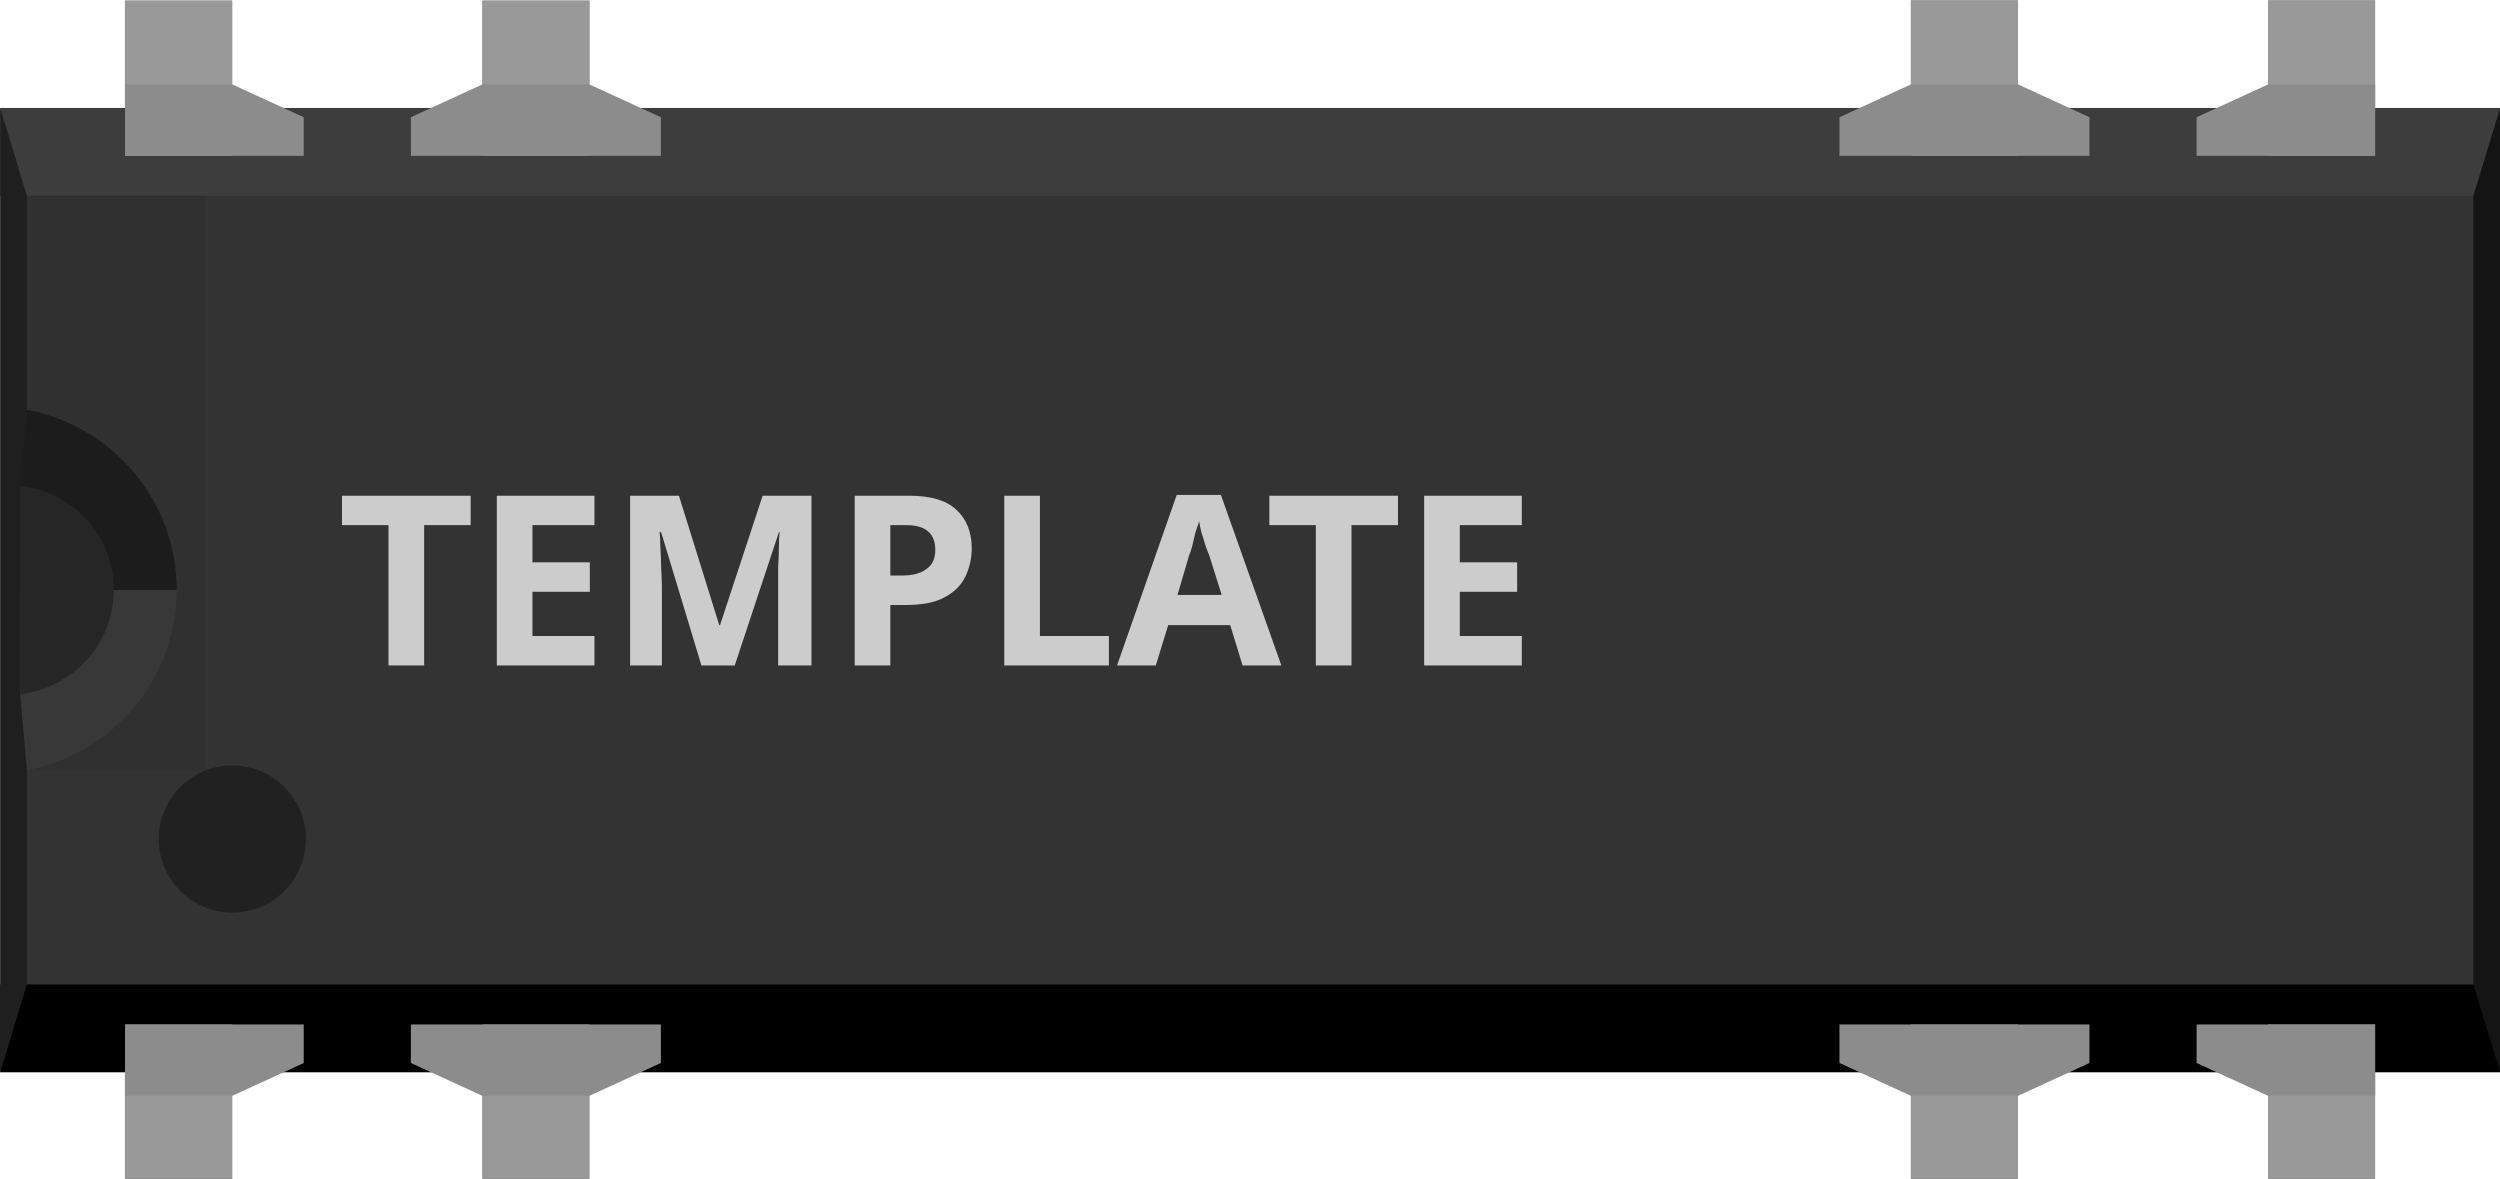
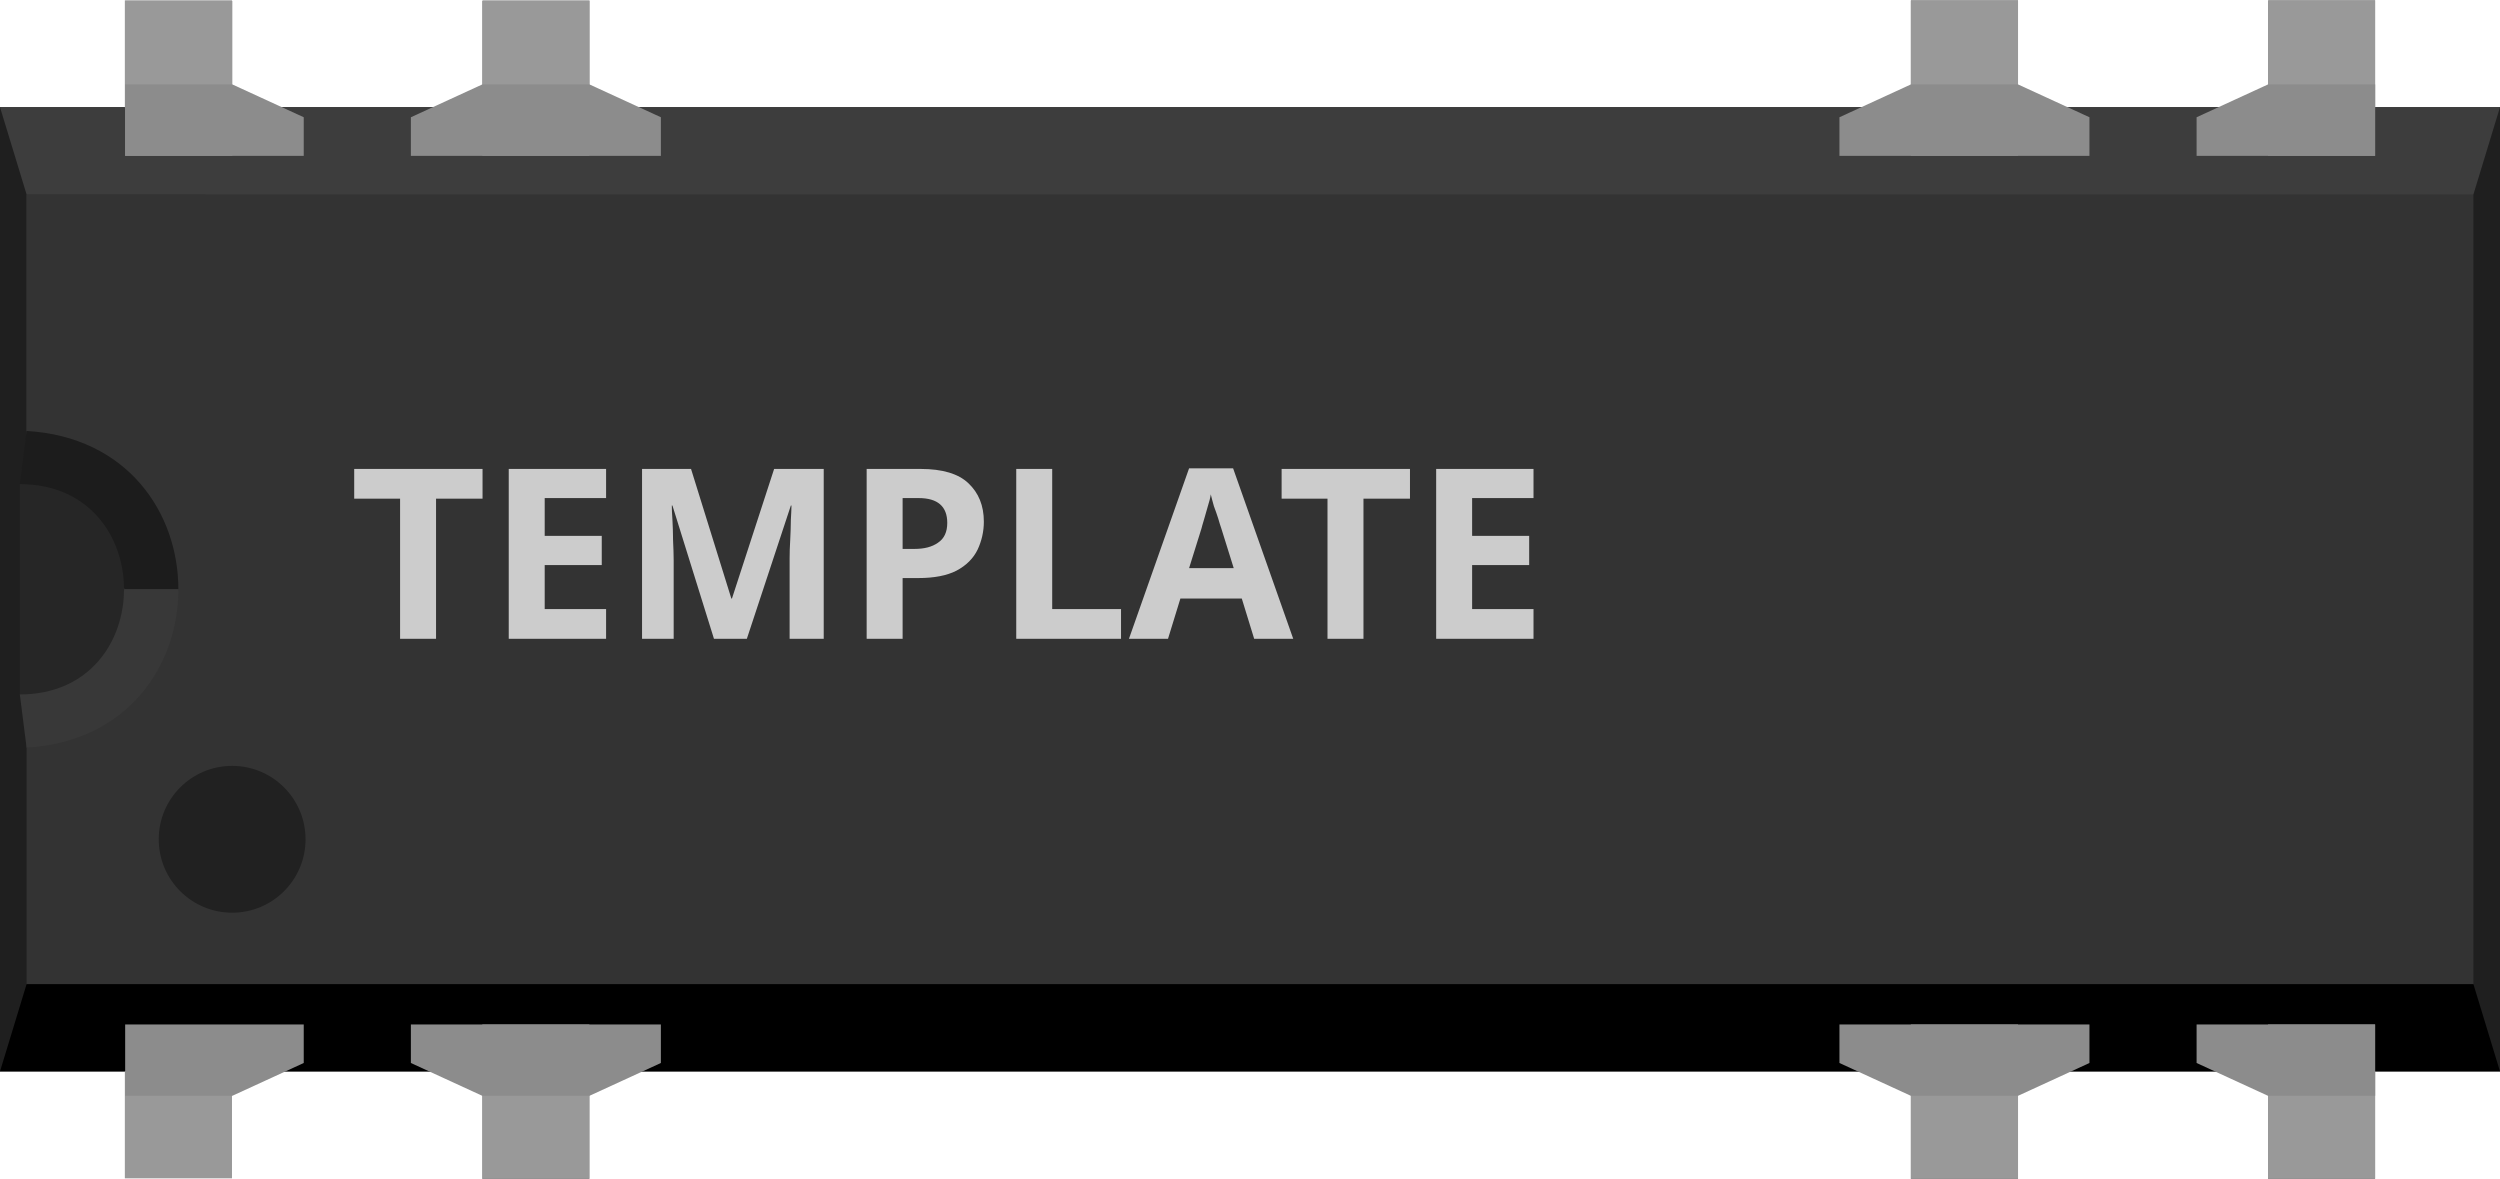
<svg xmlns="http://www.w3.org/2000/svg" version="1.1" width="63" height="29.7">
  <g id="breadboard">
-     <g transform="translate(0,-1022.662)">
+     <g transform="translate(0,2.7)">
      <g>
-         <rect width="61.298" x="0.874" y="1026.237" height="22.559" style="fill:#333333;fill-opacity:1;stroke:#333333;stroke-width:1.708;stroke-linecap:square;stroke-miterlimit:4;stroke-opacity:1;stroke-dasharray:10.247, 1.708;stroke-dashoffset:0" />
-         <g opacity="1">
-           <rect width="63" x="0.004" y="1025.383" height="2.214" style="fill:#3d3d3d" id="top" />
-           <rect width="63" x="0.004" y="1047.47" height="2.214" id="bottom" />
-           <polygon points="49.86,3.931 49.86,19.829 50.4,21.601 50.4,2.16 " style="fill:#141414" id="right" transform="matrix(1.25,0,0,1.25,0.00413261,1022.683)" />
-           <polygon points="0.54,3.931 0.54,19.829 0,21.601 0,2.16 " style="fill:#1f1f1f" id="left" transform="matrix(1.25,0,0,1.25,0.00413261,1022.683)" />
+         <rect width="63" x="0" y="0" height="24.3" fill="#333333" />
+         <g>
+           <rect width="63" x="0" y="0" height="2.2" style="fill:#3d3d3d" id="top" />
+           <rect width="63" x="0" y="0" height="2.2" id="bottom" transform="matrix(-1,0,0,-1,63,24.3)" />
+           <polygon points="0,0 0,24.3 0.67,22.1 0.67,2.2 " style="fill:#1f1f1f" id="right" transform="matrix(-1,0,0,-1,63,24.3)" />
+           <polygon points="0,0 0,24.3 0.67,22.1 0.67,2.2 " style="fill:#1f1f1f" id="left" />
        </g>
-         <g opacity="1">
-           <g opacity="1">
-             <polygon points="0.403,9.777 0.403,11.88 3.6,11.88 3.6,8.28 0.54,8.251 " style="fill:#1c1c1c" id="left-upper-rect" transform="matrix(1.25,0,0,1.25,0.00413261,1022.683)" />
-             <polygon points="3.6,11.88 0.403,11.88 0.403,13.981 0.54,15.517 3.6,15.517 " style="fill:#383838" id="left-lower-rect" transform="matrix(1.25,0,0,1.25,0.00413261,1022.683)" />
+         <g>
+           <polygon points="0.5,9.5 3.15,12.15 4.6,12.15 4.5,8.16 0.67,8.16" style="fill:#1c1c1c" id="left-upper-rect" transform="matrix(1,0,0,1,0,0)" />
+           <polygon points="0.5,9.5 3.15,12.15 4.6,12.15 4.5,8.16 0.67,8.16" style="fill:#383838" id="left-lower-rect" transform="matrix(1,0,0,-1,0,24.3)" />
+           <path style="fill:#262626" id="notch-bottom" d="m 0.5,14.8 v -5.3 c 3.5,0 3.5,5.3 0,5.3 z" />
+           <path style="fill:#333333" id="cover" d="m0.67,2.2v5.96c5.1,0.3 5.1,7.68 0,7.98v0.01H5.18v-13.95z" />
+         </g>
+         <circle id="pin0-position" cx="5.85" cy="18.45" style="fill:#212121" r="1.85" transform="matrix(1,0,0,1,0.0,0)" />
+         <g style="fill:#cccccc" transform="matrix(1,0,0,1,0,0)">
+           <g style="font-size:6;font-style:normal;font-variant:normal;font-weight:bold;font-stretch:normal;line-height:125%;letter-spacing:0px;word-spacing:0px;fill:#cccccc;fill-opacity:1;stroke:none;font-family:OCRA;" xml:space="preserve">
+             <text x="8.8" y="13.4" style="fill:#cccccc">TEMPLATE</text>
          </g>
-           <path style="fill:#262626" id="slot" d="m 0.508,1034.905 v 5.249 c 1.324,-0.154 2.359,-1.261 2.359,-2.63 0,-1.369 -1.026,-2.465 -2.359,-2.619 z" />
-           <path style="fill:#303030" id="cover" d="m 0.679,1027.597 v 5.391 c 2.143,0.405 3.773,2.276 3.773,4.536 0,2.26 -1.623,4.14 -3.773,4.545 v 0.01 H 5.179 v -14.483 H 0.679 z" />
-           <circle cx="4.68" cy="16.898" style="fill:#212121" r="1.483" transform="matrix(1.25,0,0,1.25,0.00413261,1022.683)" />
        </g>
      </g>
-       <g style="fill:#cccccc" transform="matrix(1.25,0,0,1.25,0,1022.683)">
-         <g style="font-size:4.8px;font-style:normal;font-variant:normal;font-weight:bold;font-stretch:normal;line-height:125%;letter-spacing:0px;word-spacing:0px;fill:#cccccc;fill-opacity:1;stroke:none;font-family:OCRA;-inkscape-font-specification:OCRA Bold" xml:space="preserve">
-           <text x="6.8" y="13.4" style="fill:#cccccc">TEMPLATE</text>
-         </g>
+     </g>
+     <g transform="translate(0,-1022.662)">
+       <g opacity="1">
+         <rect width="2.7" x="3.146" y="1049.657" height="2.699" style="fill:#999999" />
+         <polygon points="4.68,22.075 6.12,21.413 6.12,20.636 2.52,20.636 2.52,22.075 " style="fill:#8c8c8c" transform="matrix(1.25,0,0,1.25,0.00413261,1022.683)" />
+         <rect width="2.7" x="3.154" y="1022.683" height="3.906" style="fill:#8c8c8c" />
+         <rect width="2.7" x="3.146" y="1022.672" height="2.7" style="fill:#999999" />
+         <polygon points="4.68,1.685 2.52,1.685 2.52,3.125 6.12,3.125 6.12,2.347 " style="fill:#8c8c8c" transform="matrix(1.25,0,0,1.25,0.00413261,1022.683)" />
+         <rect width="2.697" x="57.154" y="1048.478" height="3.905" style="fill:#8c8c8c" />
+         <rect width="2.697" x="57.157" y="1049.665" height="2.699" style="fill:#999999" />
+         <polygon points="45.72,22.075 47.88,22.075 47.88,20.636 44.28,20.636 44.28,21.413 " style="fill:#8c8c8c" transform="matrix(1.25,0,0,1.25,0.00413261,1022.683)" />
+         <rect width="2.697" x="57.154" y="1022.683" height="3.906" style="fill:#8c8c8c" />
+         <rect width="2.697" x="57.157" y="1022.664" height="2.7" style="fill:#999999" />
+         <polygon points="45.72,1.685 44.28,2.347 44.28,3.125 47.88,3.125 47.88,1.685 " style="fill:#8c8c8c" transform="matrix(1.25,0,0,1.25,0.00413261,1022.683)" />
+         <rect width="2.697" x="12.154" y="1048.478" height="3.905" style="fill:#8c8c8c" />
+         <rect width="2.697" x="12.157" y="1049.665" height="2.699" style="fill:#999999" />
+         <polygon points="13.32,20.636 8.28,20.636 8.28,21.413 9.72,22.075 11.88,22.075 13.32,21.413 " style="fill:#8c8c8c" transform="matrix(1.25,0,0,1.25,0.00413261,1022.683)" />
+         <rect width="2.697" x="12.154" y="1022.683" height="3.906" style="fill:#8c8c8c" />
+         <rect width="2.697" x="12.16" y="1022.672" height="2.7" style="fill:#999999" />
+         <polygon points="8.28,3.125 13.32,3.125 13.32,2.347 11.88,1.685 9.72,1.685 8.28,2.347 " style="fill:#8c8c8c" transform="matrix(1.25,0,0,1.25,0.00413261,1022.683)" />
+         <rect width="2.7" x="48.154" y="1048.478" height="3.905" style="fill:#8c8c8c" />
+         <rect width="2.7" x="48.154" y="1049.665" height="2.699" style="fill:#999999" />
+         <polygon points="42.12,20.636 37.08,20.636 37.08,21.413 38.52,22.075 40.68,22.075 42.12,21.413 " style="fill:#8c8c8c" transform="matrix(1.25,0,0,1.25,0.00413261,1022.683)" />
+         <rect width="2.7" x="48.154" y="1022.683" height="3.906" style="fill:#8c8c8c" />
+         <rect width="2.7" x="48.154" y="1022.664" height="2.7" style="fill:#999999" />
+         <polygon points="37.08,3.125 42.12,3.125 42.12,2.347 40.68,1.685 38.52,1.685 37.08,2.347 " style="fill:#8c8c8c" transform="matrix(1.25,0,0,1.25,0.00413261,1022.683)" />
      </g>
-       <rect width="2.7" x="3.154" y="1048.478" height="3.905" style="fill:#8c8c8c" />
-       <rect width="2.7" x="3.146" y="1049.657" height="2.699" style="fill:#999999" />
-       <polygon points="4.68,22.075 6.12,21.413 6.12,20.636 2.52,20.636 2.52,22.075 " style="fill:#8c8c8c" transform="matrix(1.25,0,0,1.25,0.00413261,1022.683)" />
-       <rect width="2.7" x="3.154" y="1022.683" height="3.906" style="fill:#8c8c8c" />
-       <rect width="2.7" x="3.146" y="1022.672" height="2.7" style="fill:#999999" />
-       <polygon points="4.68,1.685 2.52,1.685 2.52,3.125 6.12,3.125 6.12,2.347 " style="fill:#8c8c8c" transform="matrix(1.25,0,0,1.25,0.00413261,1022.683)" />
-       <rect width="2.697" x="57.154" y="1048.478" height="3.905" style="fill:#8c8c8c" />
-       <rect width="2.697" x="57.157" y="1049.665" height="2.699" style="fill:#999999" />
-       <polygon points="45.72,22.075 47.88,22.075 47.88,20.636 44.28,20.636 44.28,21.413 " style="fill:#8c8c8c" transform="matrix(1.25,0,0,1.25,0.00413261,1022.683)" />
-       <rect width="2.697" x="57.154" y="1022.683" height="3.906" style="fill:#8c8c8c" />
-       <rect width="2.697" x="57.157" y="1022.664" height="2.7" style="fill:#999999" />
-       <polygon points="45.72,1.685 44.28,2.347 44.28,3.125 47.88,3.125 47.88,1.685 " style="fill:#8c8c8c" transform="matrix(1.25,0,0,1.25,0.00413261,1022.683)" />
-       <rect width="2.697" x="12.154" y="1048.478" height="3.905" style="fill:#8c8c8c" />
-       <rect width="2.697" x="12.157" y="1049.665" height="2.699" style="fill:#999999" />
-       <polygon points="13.32,20.636 8.28,20.636 8.28,21.413 9.72,22.075 11.88,22.075 13.32,21.413 " style="fill:#8c8c8c" transform="matrix(1.25,0,0,1.25,0.00413261,1022.683)" />
-       <rect width="2.697" x="12.154" y="1022.683" height="3.906" style="fill:#8c8c8c" />
-       <rect width="2.697" x="12.16" y="1022.672" height="2.7" style="fill:#999999" />
-       <polygon points="8.28,3.125 13.32,3.125 13.32,2.347 11.88,1.685 9.72,1.685 8.28,2.347 " style="fill:#8c8c8c" transform="matrix(1.25,0,0,1.25,0.00413261,1022.683)" />
-       <rect width="2.7" x="48.154" y="1048.478" height="3.905" style="fill:#8c8c8c" />
-       <rect width="2.7" x="48.154" y="1049.665" height="2.699" style="fill:#999999" />
-       <polygon points="42.12,20.636 37.08,20.636 37.08,21.413 38.52,22.075 40.68,22.075 42.12,21.413 " style="fill:#8c8c8c" transform="matrix(1.25,0,0,1.25,0.00413261,1022.683)" />
-       <rect width="2.7" x="48.154" y="1022.683" height="3.906" style="fill:#8c8c8c" />
-       <rect width="2.7" x="48.154" y="1022.664" height="2.7" style="fill:#999999" />
-       <polygon points="37.08,3.125 42.12,3.125 42.12,2.347 40.68,1.685 38.52,1.685 37.08,2.347 " style="fill:#8c8c8c" transform="matrix(1.25,0,0,1.25,0.00413261,1022.683)" />
    </g>
  </g>
  <g fill="none" transform="translate(3,-0.5)">
    <g transform="translate(0,27)">
      <rect width="3" x="0" y="0" height="4" id="connector0" />
      <rect width="3" x="9" y="0" height="4" id="connector1" />
      <rect width="3" x="45" y="0" height="4" id="connector5" />
      <rect width="3" x="54" y="0" height="4" id="connector6" />
    </g>
    <g transform="translate(0,0)">
      <rect width="3" x="54" y="0" height="4" id="connector7" />
      <rect width="3" x="45" y="0" height="4" id="connector8" />
      <rect width="3" x="9" y="0" height="4" id="connector12" />
      <rect width="3" x="0" y="0" height="4" id="connector13" />
    </g>
  </g>
</svg>
